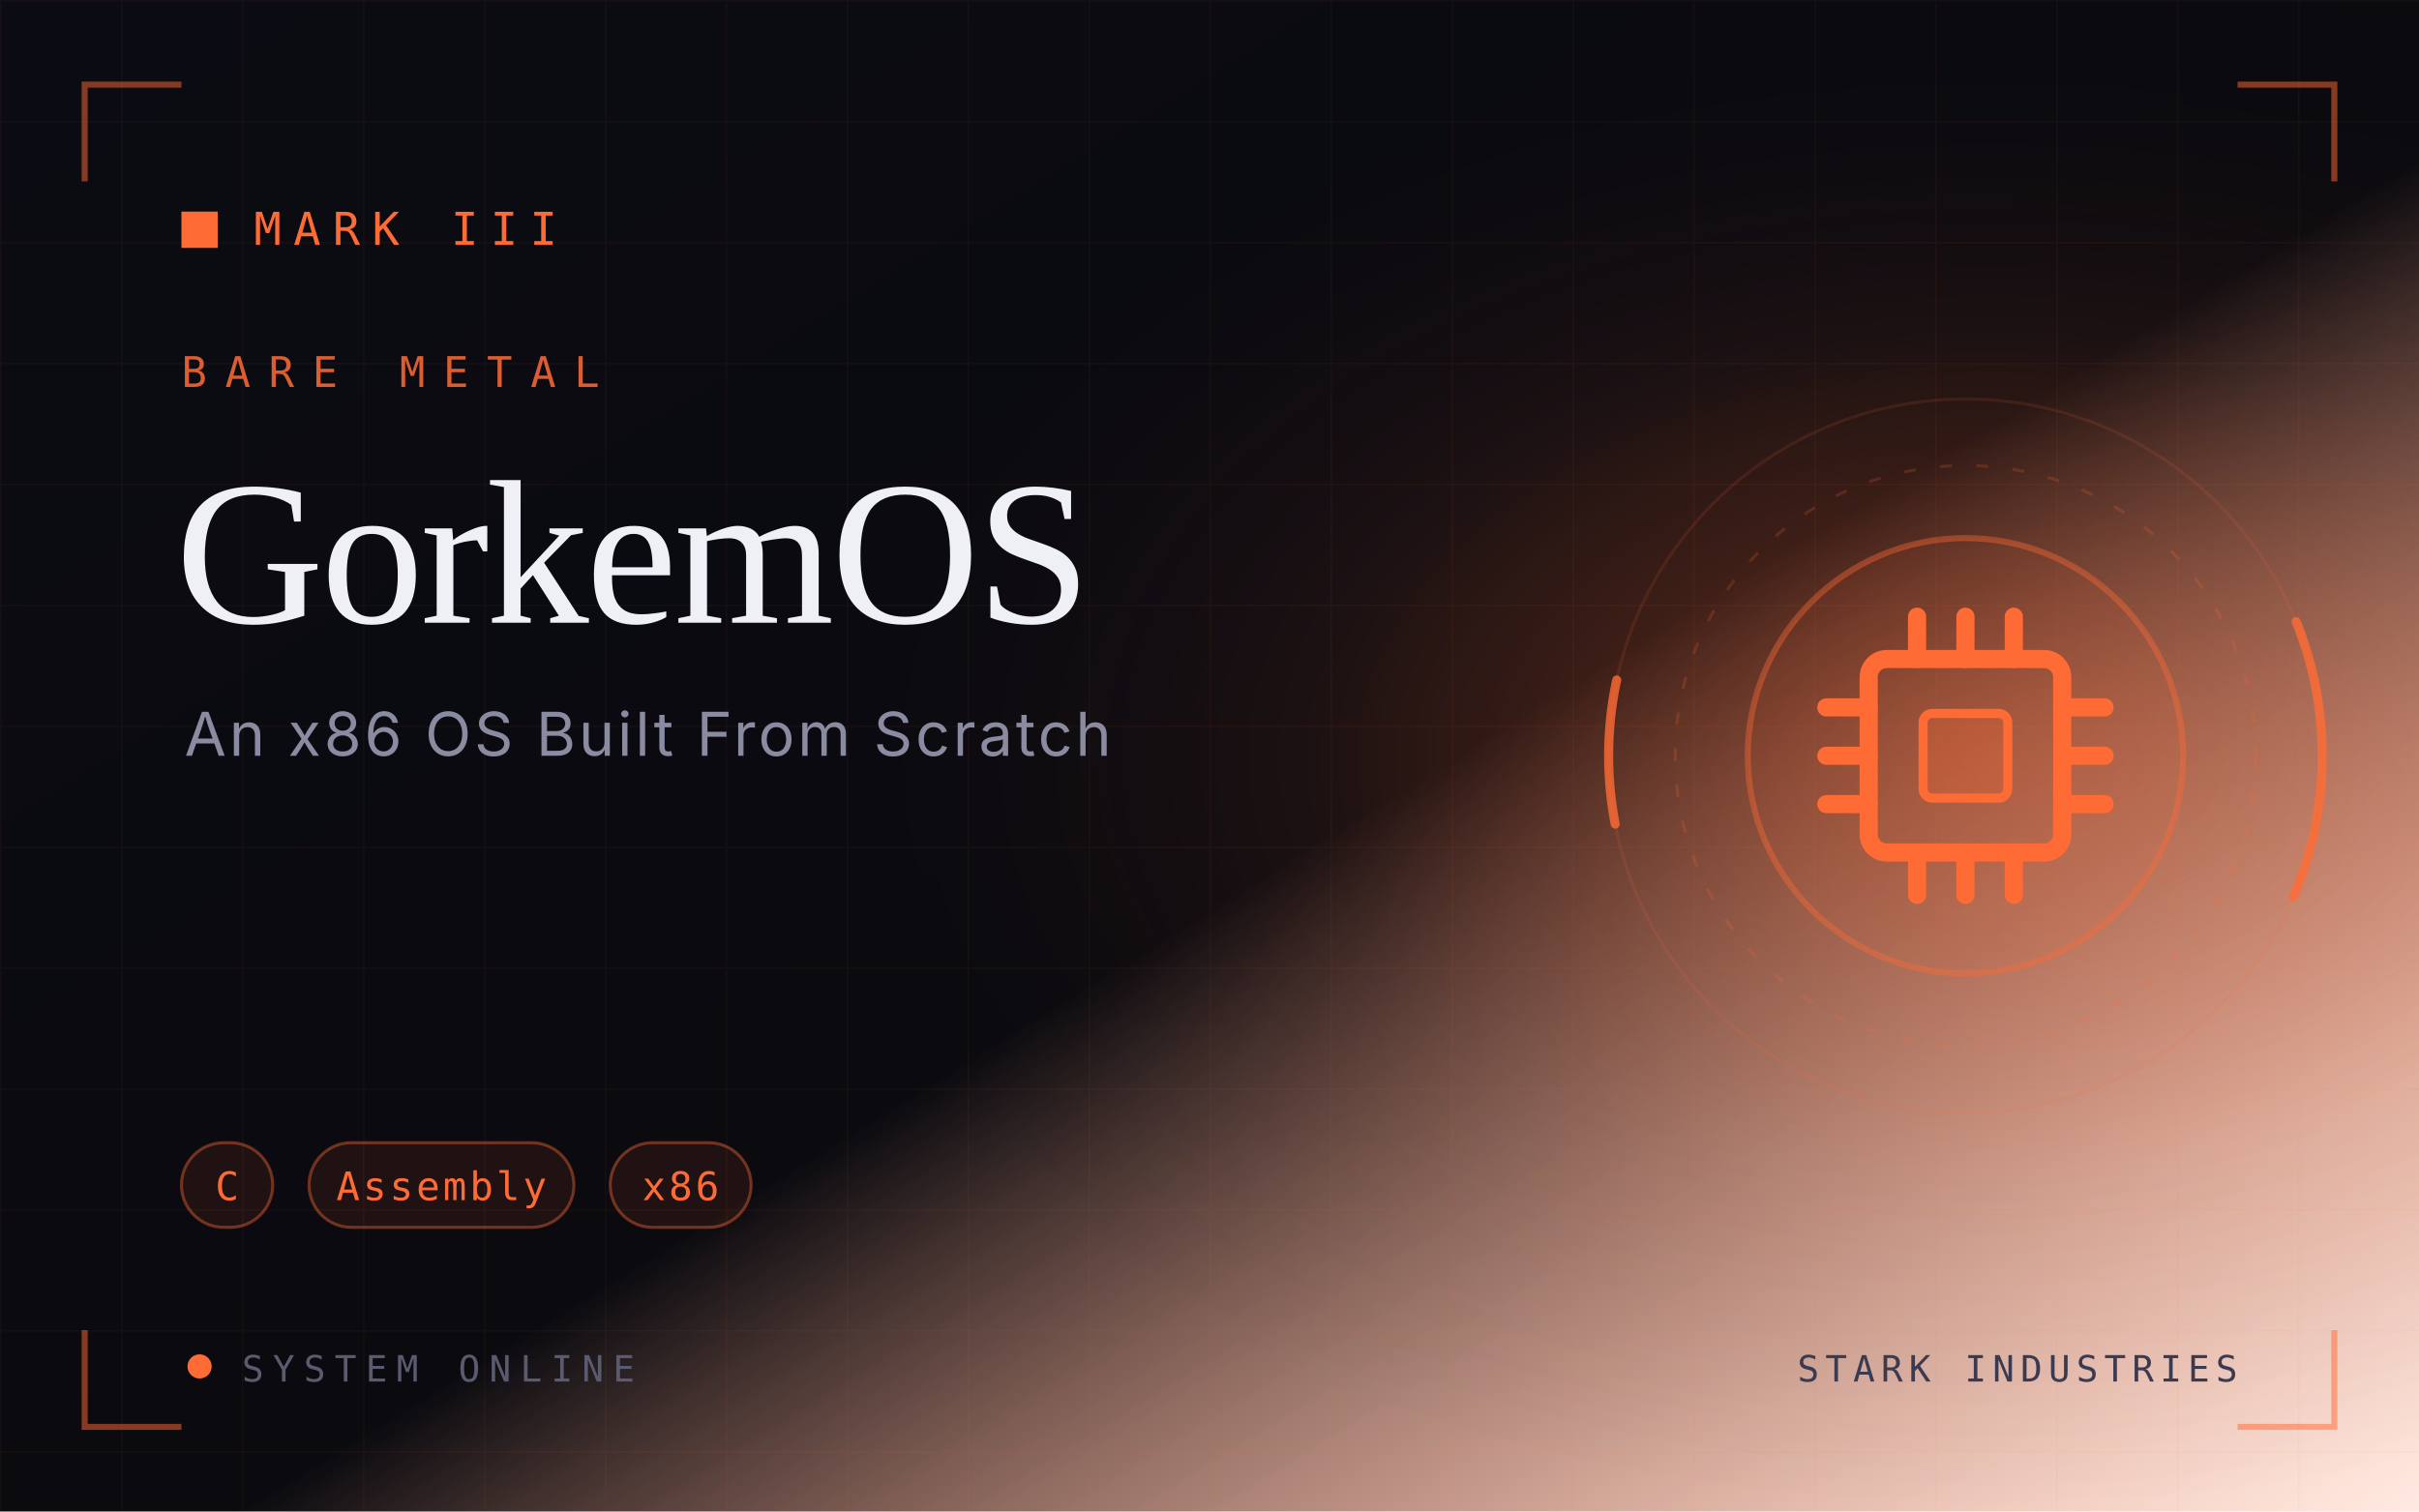
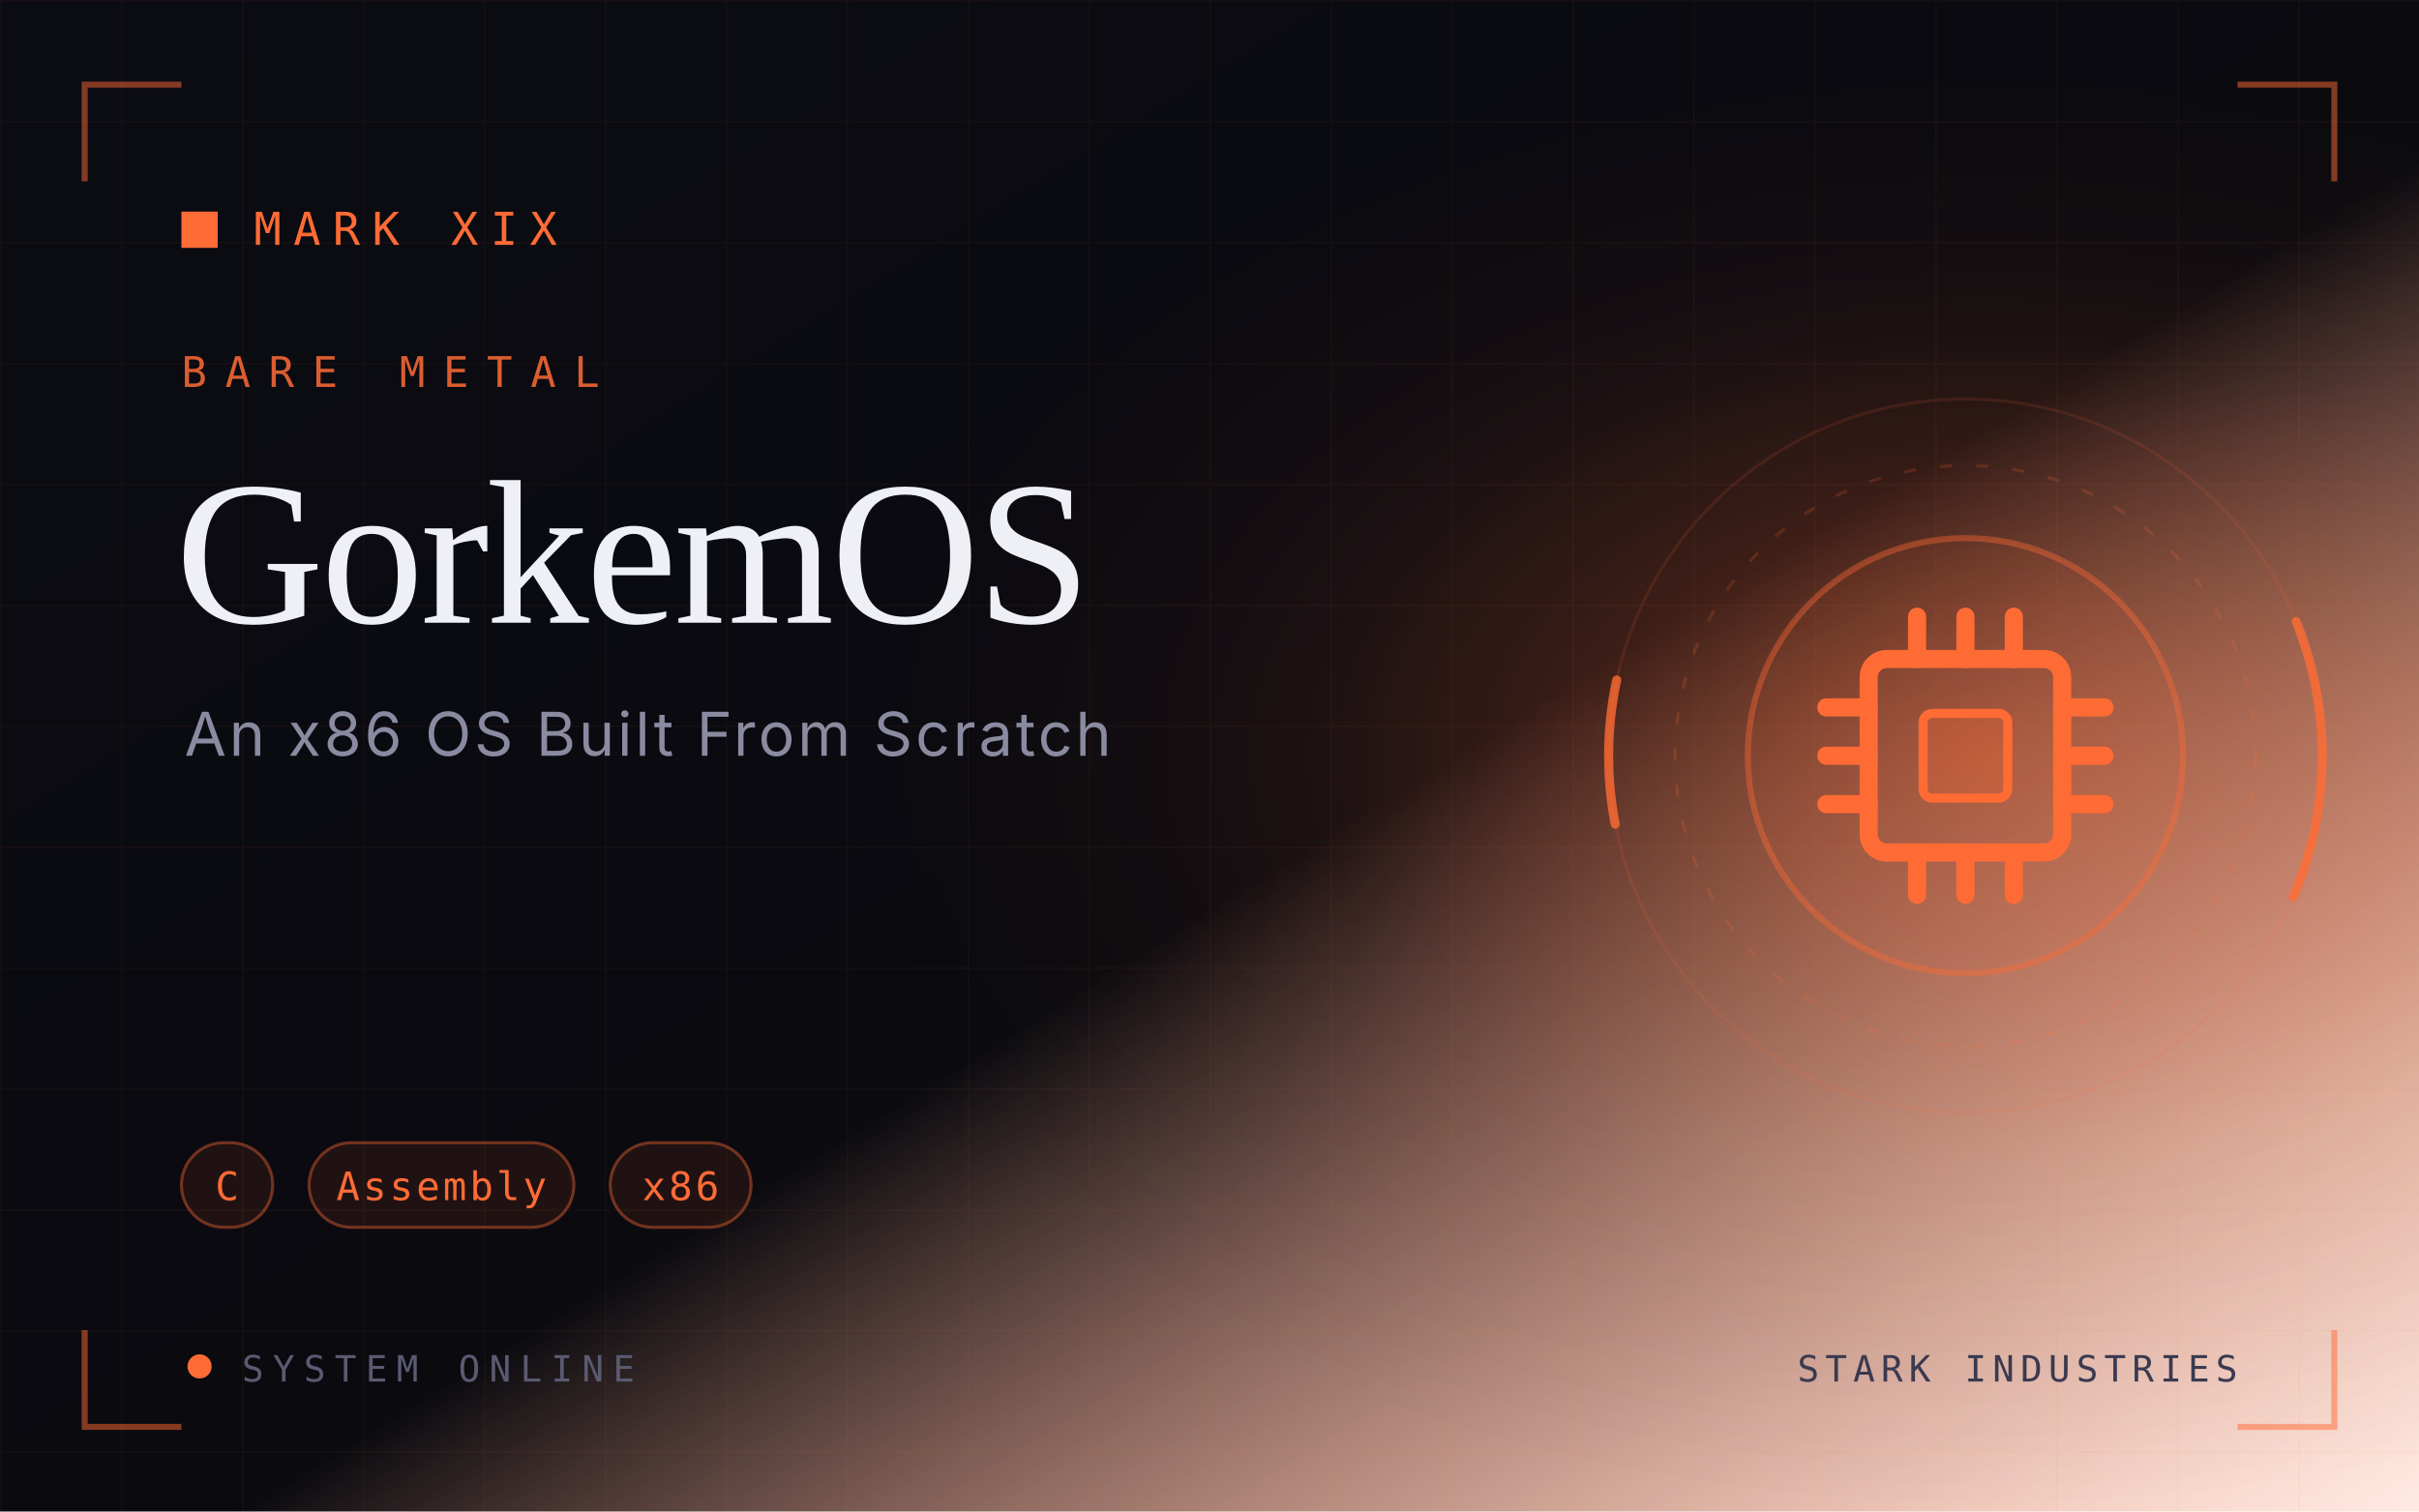
<svg xmlns="http://www.w3.org/2000/svg" viewBox="0 0 800 500" width="800" height="500" role="img" aria-label="GorkemOS">
  <defs>
    <linearGradient id="bg" x1="0" y1="0" x2="1" y2="1">
      <stop offset="0" stop-color="#0b0b13" />
      <stop offset="0.55" stop-color="#0a0a0f" />
      <stop offset="1" stop-color="rgba(255,107,53,0.14)" />
    </linearGradient>
    <radialGradient id="glow" cx="0.82" cy="0.5" r="0.5">
      <stop offset="0" stop-color="rgba(255,107,53,0.4)" />
      <stop offset="0.55" stop-color="rgba(255,107,53,0.08)" />
      <stop offset="1" stop-color="rgba(0,0,0,0)" />
    </radialGradient>
    <pattern id="grid" width="40" height="40" patternUnits="userSpaceOnUse">
      <path d="M40 0 H0 V40" fill="none" stroke="rgba(255,107,53,0.05)" stroke-width="1" />
    </pattern>
  </defs>
  <rect width="800" height="500" fill="url(#bg)" />
  <rect width="800" height="500" fill="url(#grid)" />
  <rect width="800" height="500" fill="url(#glow)" />
  <g stroke="rgba(255,107,53,0.5)" stroke-width="2" fill="none">
    <path d="M28 60 V28 H60" />
    <path d="M740 28 H772 V60" />
    <path d="M28 440 V472 H60" />
    <path d="M772 440 V472 H740" />
  </g>
  <g transform="translate(650 250)">
    <circle r="118" fill="none" stroke="rgba(255,107,53,0.12)" stroke-width="1" />
    <circle r="96" fill="none" stroke="rgba(255,107,53,0.18)" stroke-width="1" stroke-dasharray="4 8" />
    <circle r="72" fill="none" stroke="rgba(255,107,53,0.4)" stroke-width="2" />
    <circle r="72" fill="rgba(255,107,53,0.06)" />
    <circle r="118" fill="none" stroke="#ff6b35" stroke-width="3" stroke-dasharray="48 300" stroke-linecap="round" opacity="0.8" />
  </g>
  <g transform="translate(650 250)">
    <rect x="-32" y="-32" width="64" height="64" rx="6" fill="none" stroke="#ff6b35" stroke-width="6" />
    <rect x="-14" y="-14" width="28" height="28" rx="3" fill="rgba(255,107,53,0.22)" stroke="#ff6b35" stroke-width="3" />
    <path d="M -16 -32 v -14 M 0 -32 v -14 M 16 -32 v -14 M -16 32 v 14 M 0 32 v 14 M 16 32 v 14 M -32 -16 h -14 M -32 0 h -14 M -32 16 h -14 M 32 -16 h 14 M 32 0 h 14 M 32 16 h 14" fill="none" stroke="#ff6b35" stroke-width="6" stroke-linecap="round" stroke-linejoin="round" />
  </g>
  <g>
    <rect x="60" y="70" width="12" height="12" fill="#ff6b35" />
-     <text x="84" y="81" font-family="'JetBrains Mono', monospace" font-size="15" fill="#ff6b35" letter-spacing="4">MARK III</text>
+     <text x="84" y="81" font-family="'JetBrains Mono', monospace" font-size="15" fill="#ff6b35" letter-spacing="4">MARK XIX</text>
    <text x="60" y="128" font-family="'JetBrains Mono', monospace" font-size="14" fill="rgba(255,107,53,0.85)" letter-spacing="6">BARE METAL</text>
    <text x="58" y="206" font-family="Georgia, 'Times New Roman', serif" font-size="68" fill="#eef0f6" letter-spacing="-1">GorkemOS</text>
    <text x="61" y="250" font-family="'Inter', system-ui, sans-serif" font-size="20" fill="#8a8aa0" letter-spacing="1">An x86 OS Built From Scratch</text>
  </g>
  <g>
    <rect x="60" y="378" width="30.2" height="28" rx="14" fill="rgba(255,107,53,0.09)" stroke="rgba(255,107,53,0.4)" />
    <text x="75.1" y="397" font-family="'JetBrains Mono', monospace" font-size="13" fill="#ff6b35" text-anchor="middle" letter-spacing="1">C</text>
  </g>
  <g>
    <rect x="102.2" y="378" width="87.6" height="28" rx="14" fill="rgba(255,107,53,0.09)" stroke="rgba(255,107,53,0.4)" />
    <text x="146" y="397" font-family="'JetBrains Mono', monospace" font-size="13" fill="#ff6b35" text-anchor="middle" letter-spacing="1">Assembly</text>
  </g>
  <g>
    <rect x="201.8" y="378" width="46.6" height="28" rx="14" fill="rgba(255,107,53,0.09)" stroke="rgba(255,107,53,0.4)" />
    <text x="225.1" y="397" font-family="'JetBrains Mono', monospace" font-size="13" fill="#ff6b35" text-anchor="middle" letter-spacing="1">x86</text>
  </g>
  <g>
    <circle cx="66" cy="452" r="4" fill="#ff6b35" />
    <text x="80" y="457" font-family="'JetBrains Mono', monospace" font-size="12" fill="#5a5a70" letter-spacing="3">SYSTEM ONLINE</text>
  </g>
  <text x="740" y="457" font-family="'JetBrains Mono', monospace" font-size="12" fill="#3a3a50" text-anchor="end" letter-spacing="2">STARK INDUSTRIES</text>
</svg>
